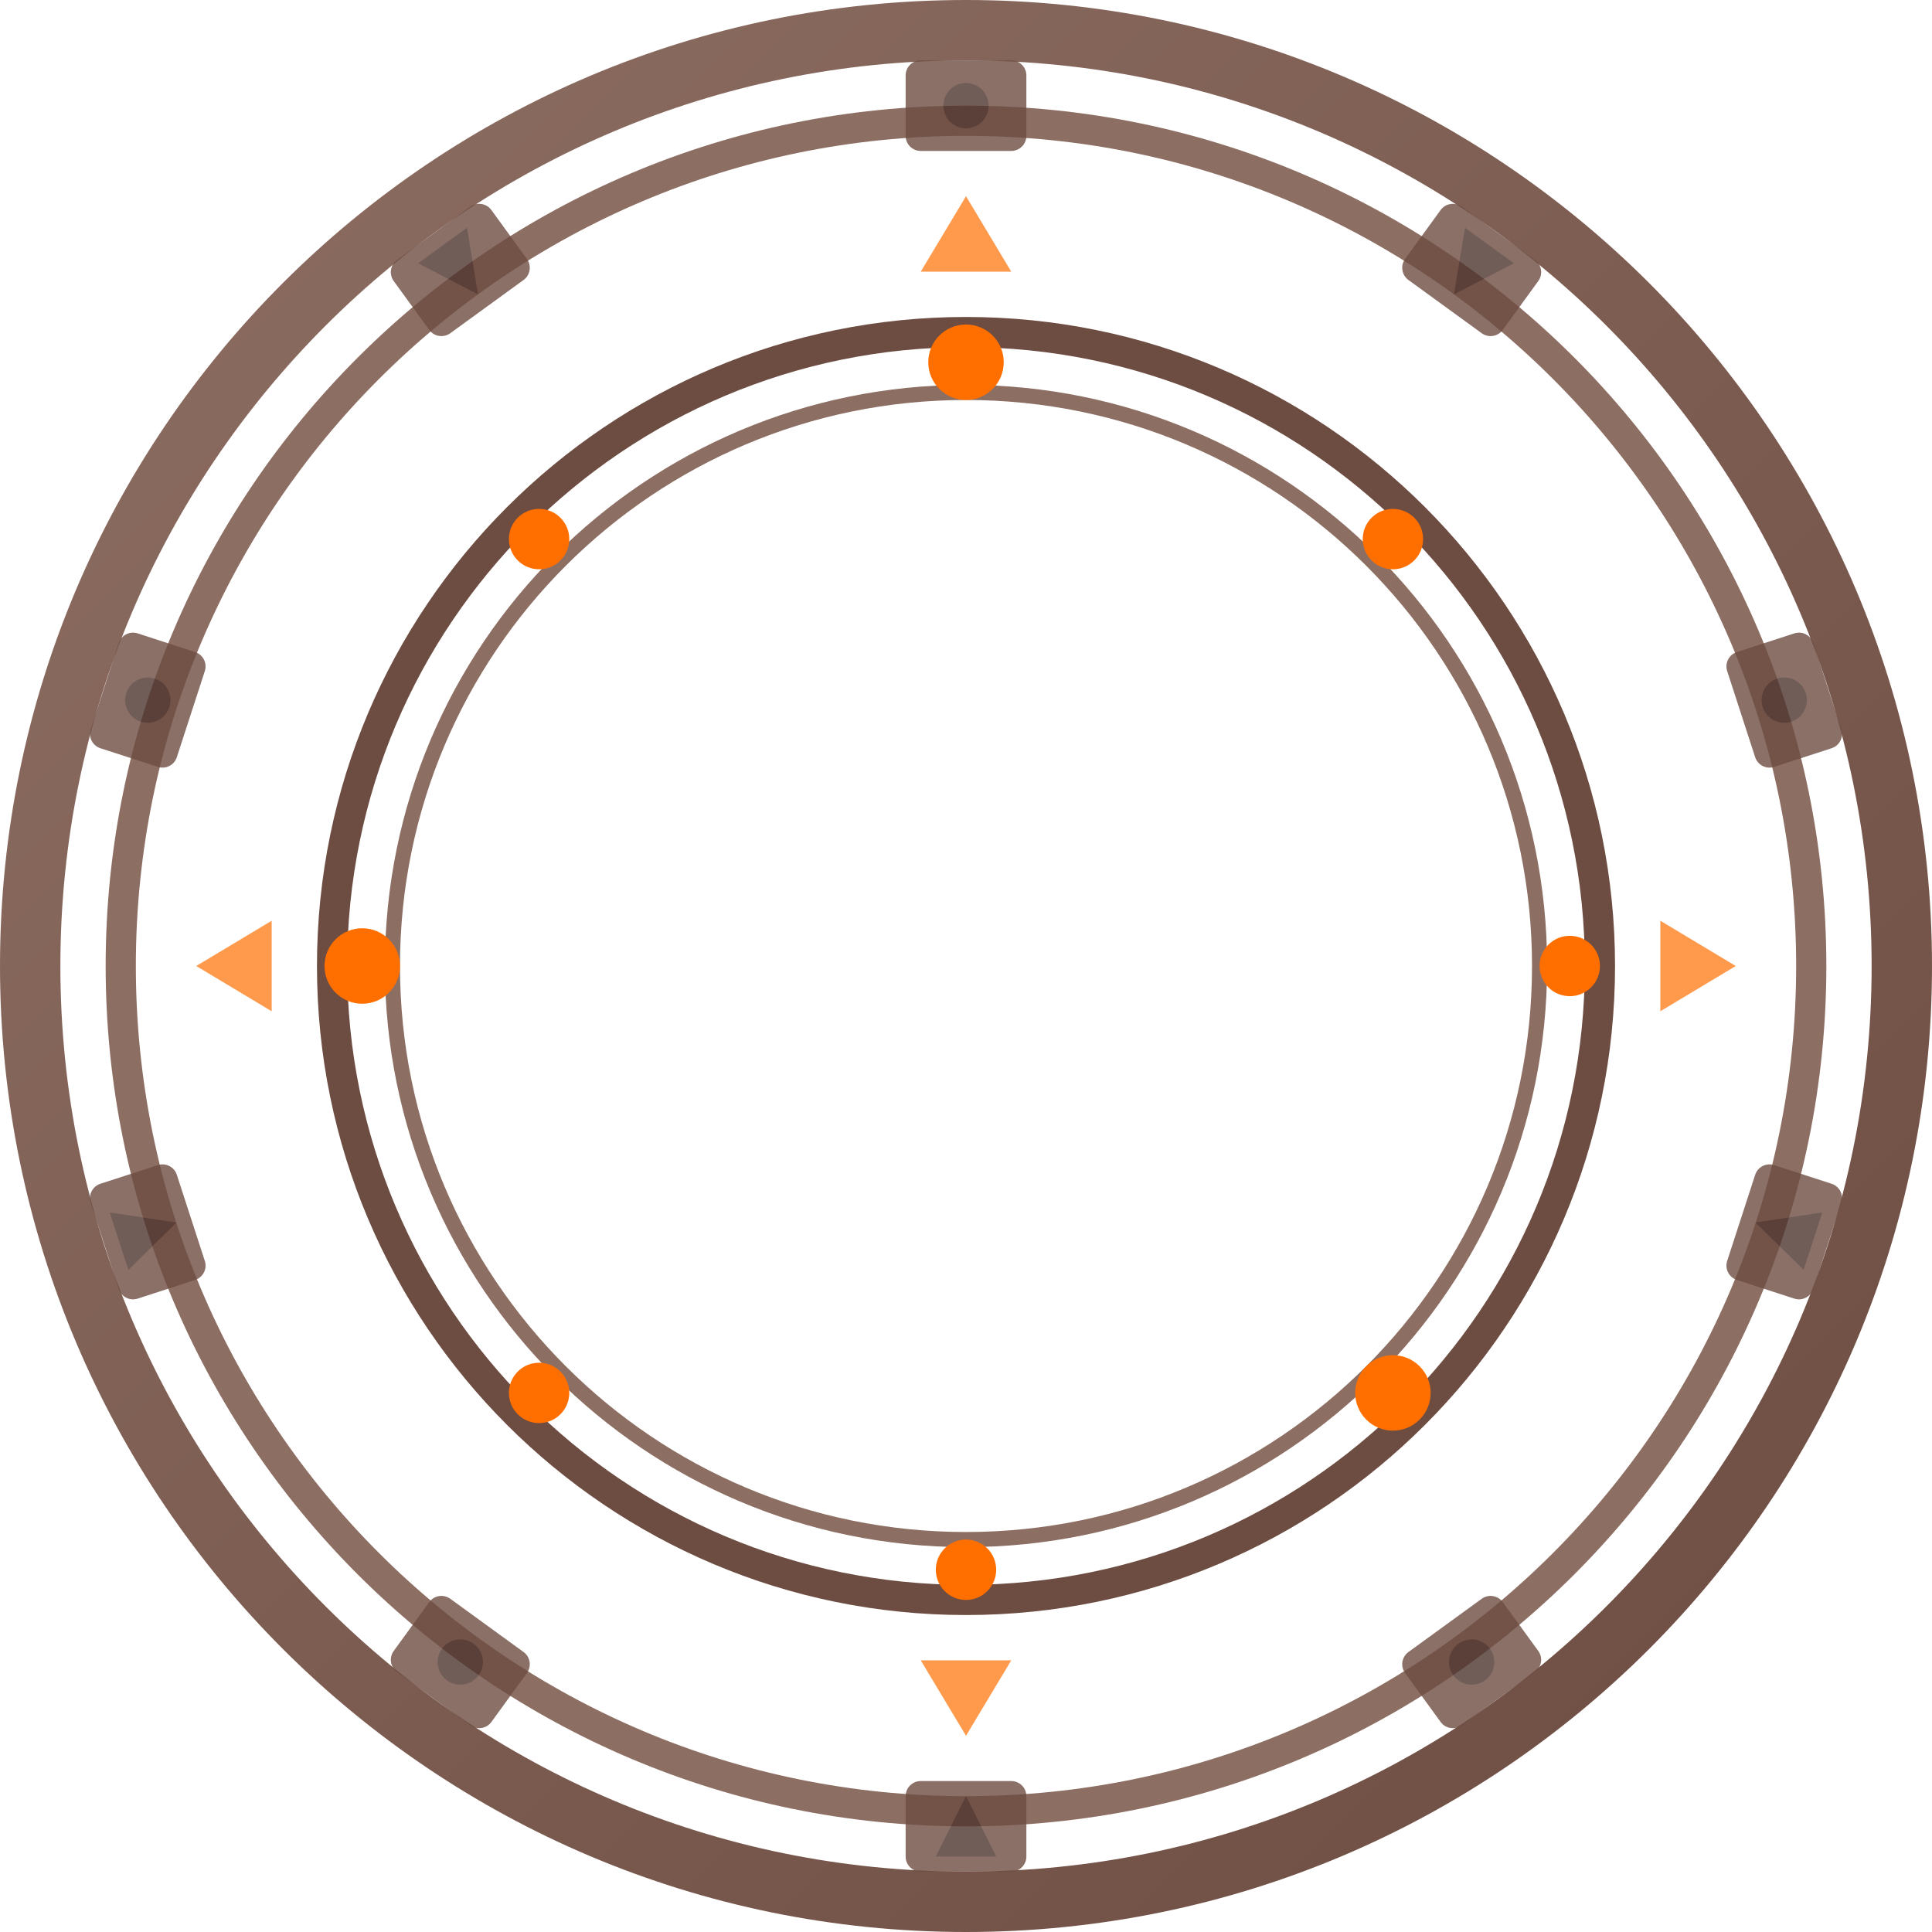
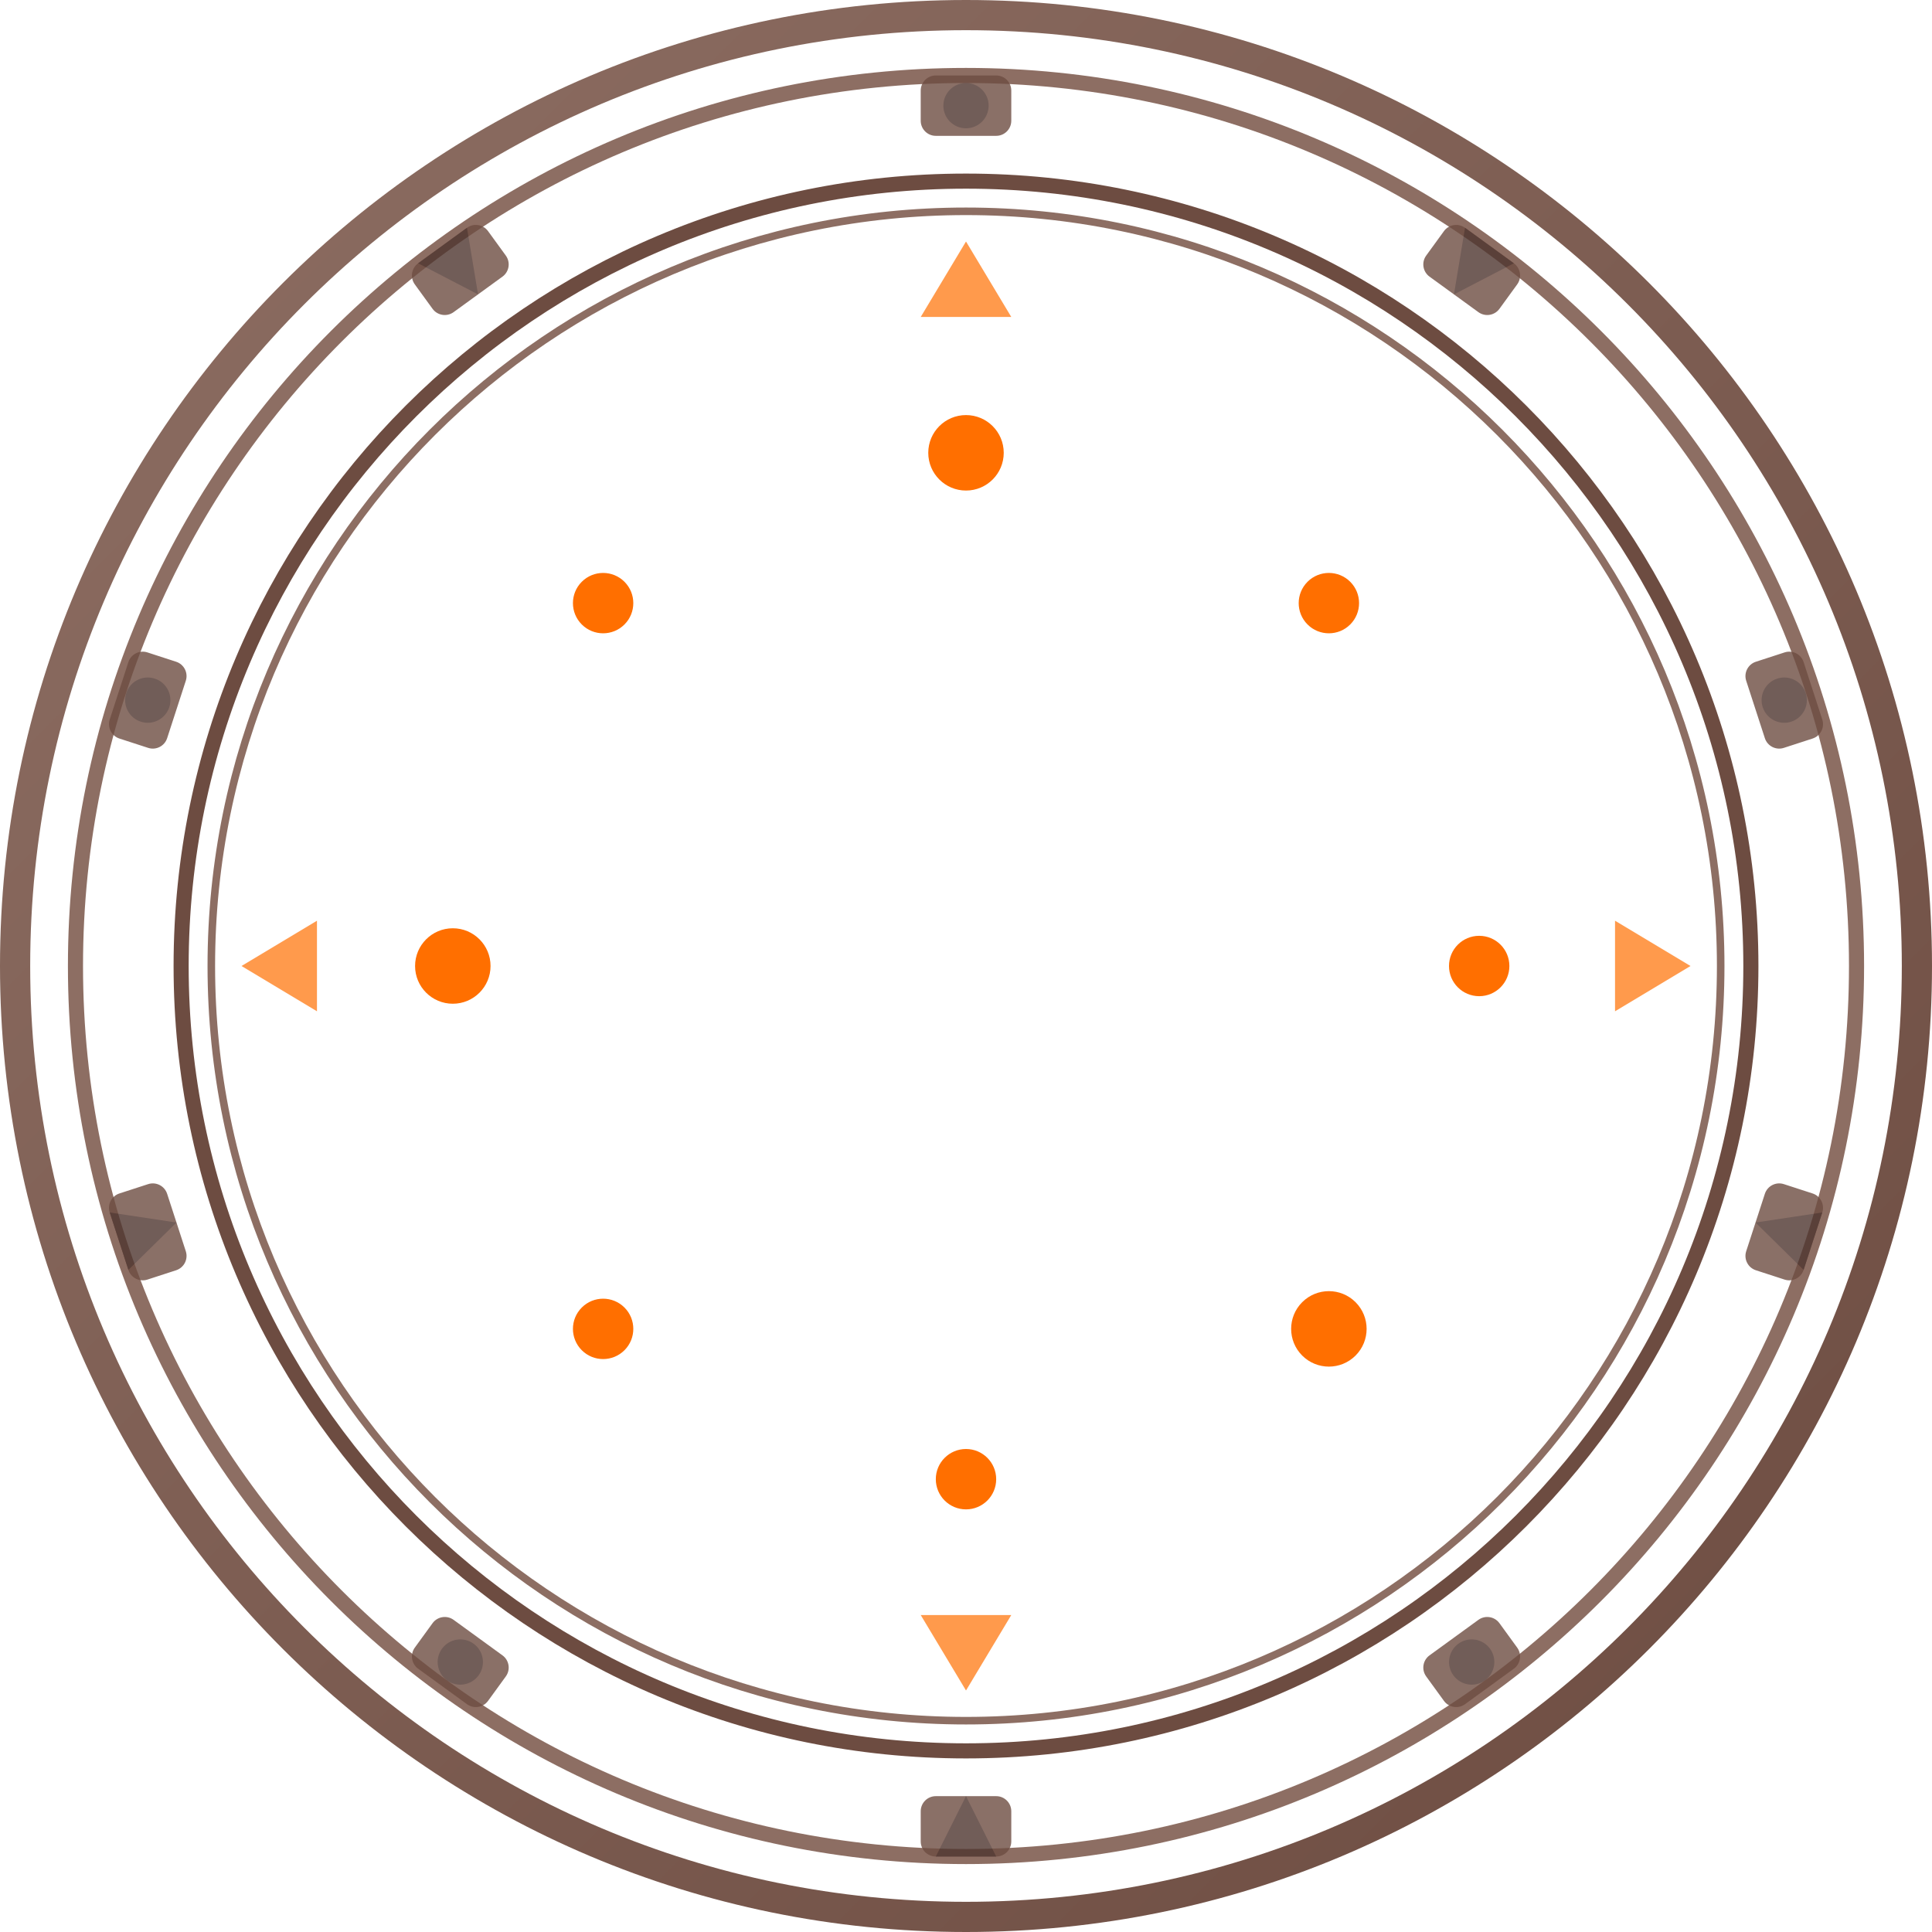
- <svg xmlns="http://www.w3.org/2000/svg" viewBox="0 0 128 128">
+ <svg xmlns="http://www.w3.org/2000/svg" viewBox="0 0 128 128" preserveAspectRatio="none">
  <defs>
    <linearGradient id="r" x1="0" y1="0" x2="1" y2="1">
      <stop offset="0%" stop-color="#8D6E63" />
      <stop offset="100%" stop-color="#6D4C41" />
    </linearGradient>
  </defs>
-   <circle cx="64" cy="64" r="62" fill="none" stroke="url(#r)" stroke-width="4" />
-   <circle cx="64" cy="64" r="56" fill="none" stroke="#8D6E63" stroke-width="2" />
-   <circle cx="64" cy="64" r="42" fill="none" stroke="#6D4C41" stroke-width="2" />
-   <circle cx="64" cy="64" r="38" fill="none" stroke="#8D6E63" stroke-width="1" />
+   <circle cx="64" cy="64" r="63" fill="none" stroke="url(#r)" stroke-width="2" />
+   <circle cx="64" cy="64" r="59" fill="none" stroke="#8D6E63" stroke-width="1" />
+   <circle cx="64" cy="64" r="52" fill="none" stroke="#6D4C41" stroke-width="1" />
+   <circle cx="64" cy="64" r="50" fill="none" stroke="#8D6E63" stroke-width="0.5" />
  <g fill="#6D4C41" opacity=".8">
-     <rect x="60" y="4" width="8" height="6" rx="1" />
+     <rect x="61" y="5" width="6" height="4" rx="1" />
    <circle cx="64" cy="7" r="1.5" fill="#4E342E" />
    <g transform="rotate(36 64 64)">
-       <rect x="60" y="4" width="8" height="6" rx="1" />
+       <rect x="61" y="5" width="6" height="4" rx="1" />
      <path d="M62 5L66 5 64 9Z" fill="#4E342E" />
    </g>
    <g transform="rotate(72 64 64)">
-       <rect x="60" y="4" width="8" height="6" rx="1" />
+       <rect x="61" y="5" width="6" height="4" rx="1" />
      <circle cx="64" cy="7" r="1.5" fill="#4E342E" />
    </g>
    <g transform="rotate(108 64 64)">
-       <rect x="60" y="4" width="8" height="6" rx="1" />
+       <rect x="61" y="5" width="6" height="4" rx="1" />
      <path d="M62 5L66 5 64 9Z" fill="#4E342E" />
    </g>
    <g transform="rotate(144 64 64)">
-       <rect x="60" y="4" width="8" height="6" rx="1" />
+       <rect x="61" y="5" width="6" height="4" rx="1" />
      <circle cx="64" cy="7" r="1.5" fill="#4E342E" />
    </g>
    <g transform="rotate(180 64 64)">
-       <rect x="60" y="4" width="8" height="6" rx="1" />
+       <rect x="61" y="5" width="6" height="4" rx="1" />
      <path d="M62 5L66 5 64 9Z" fill="#4E342E" />
    </g>
    <g transform="rotate(216 64 64)">
-       <rect x="60" y="4" width="8" height="6" rx="1" />
+       <rect x="61" y="5" width="6" height="4" rx="1" />
      <circle cx="64" cy="7" r="1.5" fill="#4E342E" />
    </g>
    <g transform="rotate(252 64 64)">
-       <rect x="60" y="4" width="8" height="6" rx="1" />
+       <rect x="61" y="5" width="6" height="4" rx="1" />
      <path d="M62 5L66 5 64 9Z" fill="#4E342E" />
    </g>
    <g transform="rotate(288 64 64)">
-       <rect x="60" y="4" width="8" height="6" rx="1" />
+       <rect x="61" y="5" width="6" height="4" rx="1" />
      <circle cx="64" cy="7" r="1.5" fill="#4E342E" />
    </g>
    <g transform="rotate(324 64 64)">
-       <rect x="60" y="4" width="8" height="6" rx="1" />
+       <rect x="61" y="5" width="6" height="4" rx="1" />
      <path d="M62 5L66 5 64 9Z" fill="#4E342E" />
    </g>
  </g>
  <g fill="#FF6F00">
-     <circle cx="64" cy="24" r="2.5" />
+     <circle cx="64" cy="30" r="2.5" />
    <g transform="rotate(45 64 64)">
-       <circle cx="64" cy="24" r="2" />
+       <circle cx="64" cy="30" r="2" />
    </g>
    <g transform="rotate(90 64 64)">
-       <circle cx="64" cy="24" r="2" />
+       <circle cx="64" cy="30" r="2" />
    </g>
    <g transform="rotate(135 64 64)">
-       <circle cx="64" cy="24" r="2.5" />
+       <circle cx="64" cy="30" r="2.5" />
    </g>
    <g transform="rotate(180 64 64)">
-       <circle cx="64" cy="24" r="2" />
+       <circle cx="64" cy="30" r="2" />
    </g>
    <g transform="rotate(225 64 64)">
-       <circle cx="64" cy="24" r="2" />
+       <circle cx="64" cy="30" r="2" />
    </g>
    <g transform="rotate(270 64 64)">
-       <circle cx="64" cy="24" r="2.5" />
+       <circle cx="64" cy="30" r="2.5" />
    </g>
    <g transform="rotate(315 64 64)">
-       <circle cx="64" cy="24" r="2" />
+       <circle cx="64" cy="30" r="2" />
    </g>
  </g>
  <g fill="#FF6F00" opacity=".7">
-     <polygon points="64,13 61,18 67,18" />
-     <polygon points="64,115 61,110 67,110" />
-     <polygon points="13,64 18,61 18,67" />
-     <polygon points="115,64 110,61 110,67" />
+     <polygon points="64,16 61,21 67,21" />
+     <polygon points="64,112 61,107 67,107" />
+     <polygon points="16,64 21,61 21,67" />
+     <polygon points="112,64 107,61 107,67" />
  </g>
</svg>
